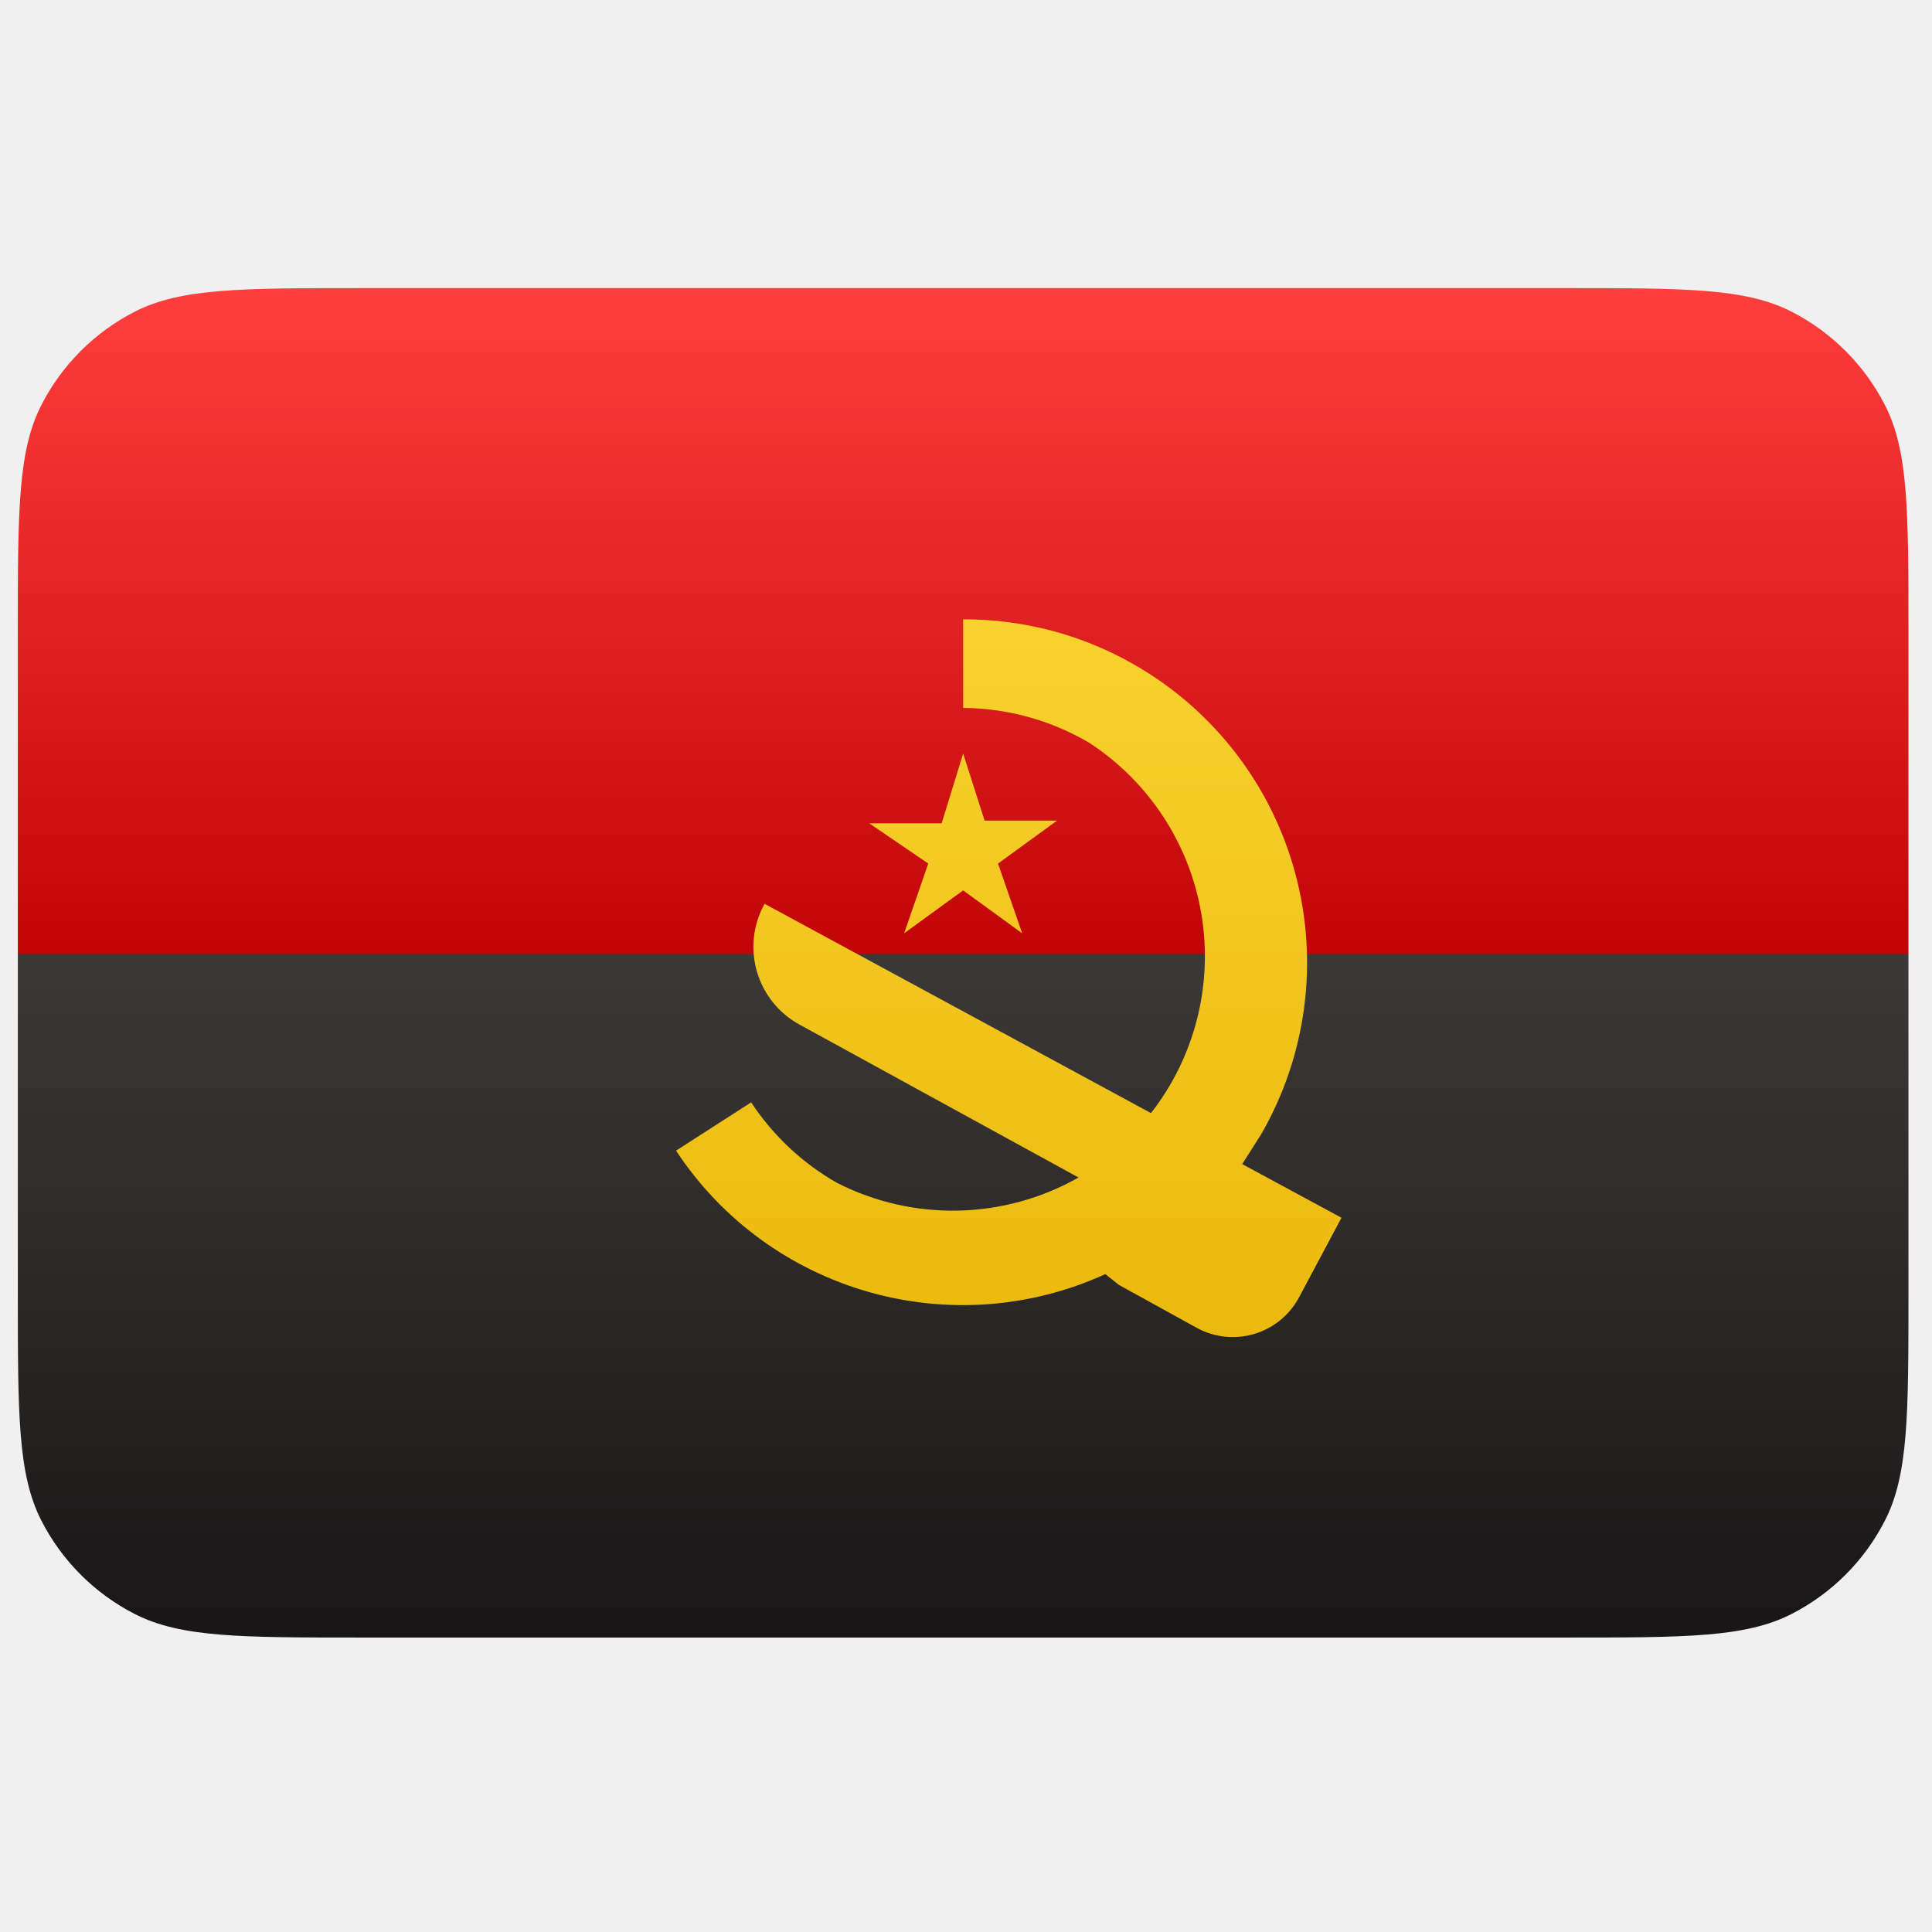
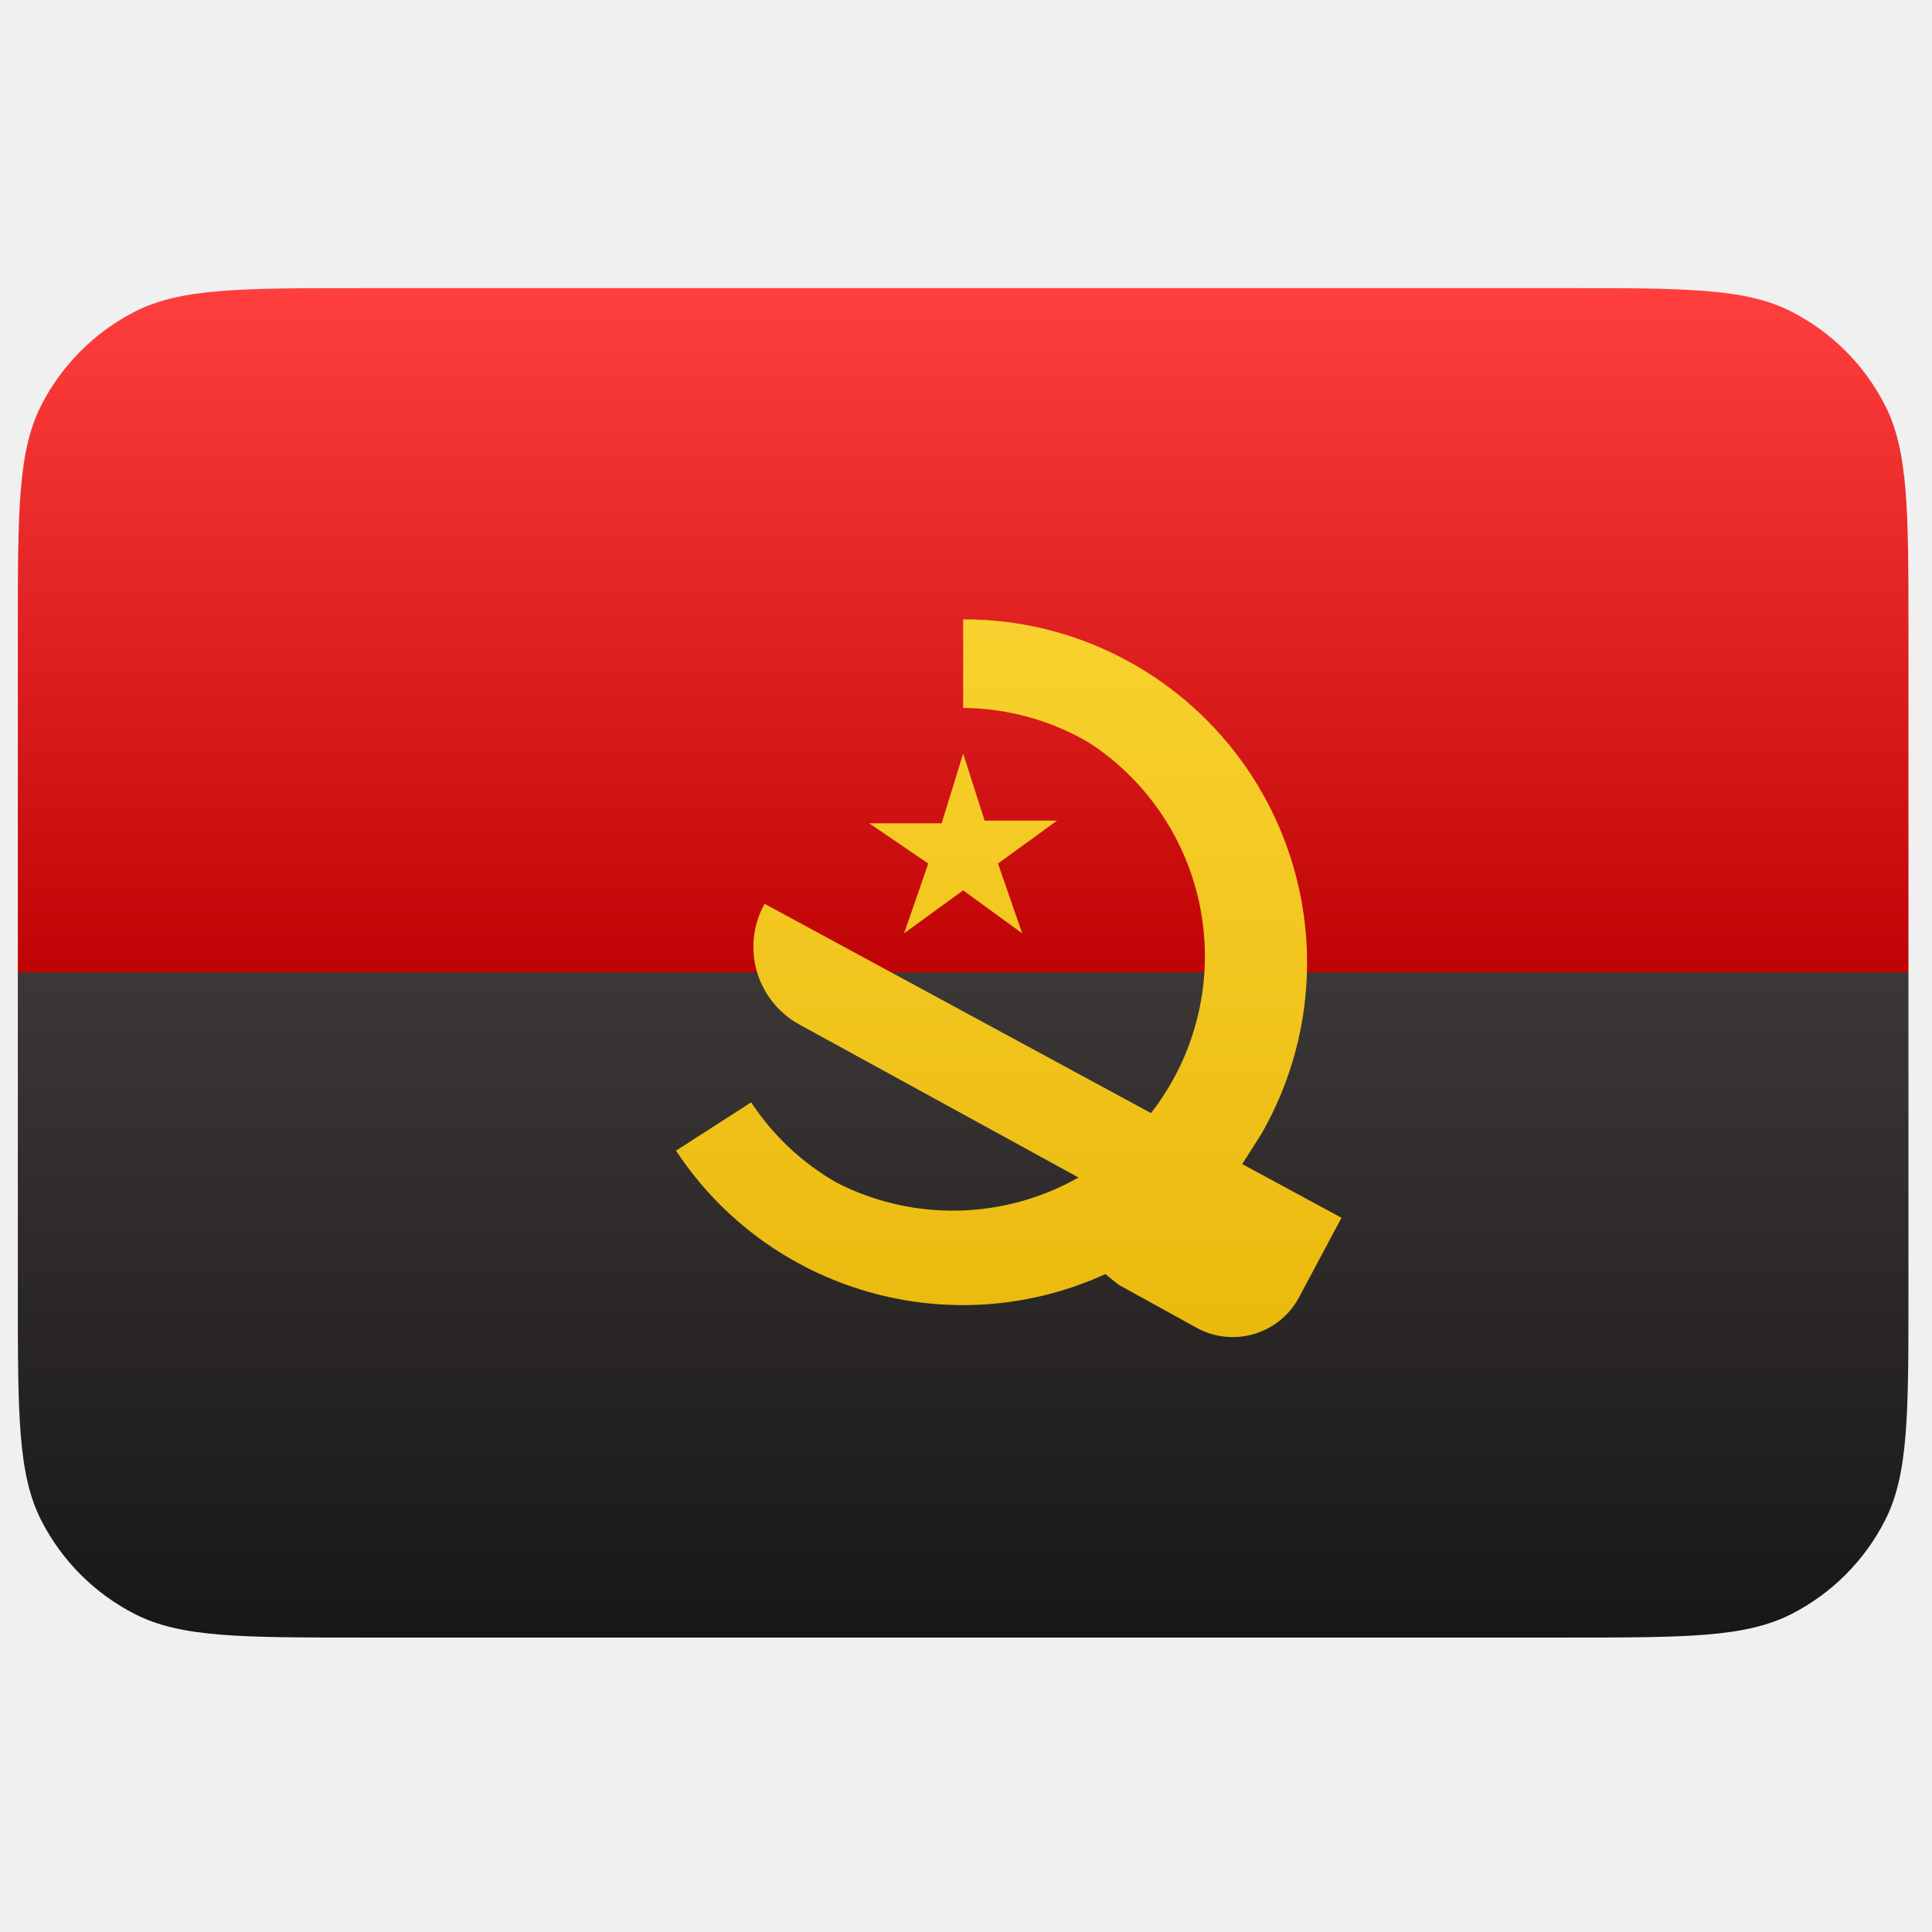
<svg xmlns="http://www.w3.org/2000/svg" viewBox="0 0 144 144" width="144" height="144">
  <defs>
    <mask id="ao-board" maskUnits="userSpaceOnUse" maskContentUnits="userSpaceOnUse" x="0" y="0" width="144" height="144" mask-type="alpha">
      <path d="M 116.645 21.474 c 8.961 0 13.441 0 16.864 1.744 a 16 16 0 0 1 6.992 6.992 c 1.744 3.423 1.744 7.903 1.744 16.864 L 142.245 96.453 c 0 8.961 0 13.441 -1.744 16.864 a 16 16 0 0 1 -6.992 6.992 c -3.423 1.744 -7.903 1.744 -16.864 1.744 L 26.929 122.053 c -8.961 0 -13.441 0 -16.864 -1.744 a 16 16 0 0 1 -6.992 -6.992 c -1.744 -3.423 -1.744 -7.903 -1.744 -16.864 L 1.329 47.075 c 0 -8.961 0 -13.441 1.744 -16.864 a 16 16 0 0 1 6.992 -6.992 c 3.423 -1.744 7.903 -1.744 16.864 -1.744 Z" fill="#FFFFFF" />
    </mask>
-     <linearGradient id="ao-red" x1="72" y1="21.474" x2="72" y2="71.764" gradientUnits="userSpaceOnUse">
+     <linearGradient id="ao-red" x1="72" y1="21.474" x2="72" y2="72.1" gradientUnits="userSpaceOnUse">
      <stop stop-color="#FF3F3E" />
      <stop offset="1" stop-color="#C00405" />
    </linearGradient>
    <linearGradient id="ao-black" x1="72" y1="71.764" x2="72" y2="122.053" gradientUnits="userSpaceOnUse">
      <stop stop-color="#3D3838" />
      <stop offset="1" stop-color="#181616" />
    </linearGradient>
    <linearGradient id="ao-emblem-gold" x1="72" y1="21.474" x2="72" y2="122.053" gradientUnits="userSpaceOnUse">
      <stop stop-color="#FFDD3D" />
      <stop offset="1" stop-color="#E5AF00" />
    </linearGradient>
  </defs>
  <g mask="url(#ao-board)">
-     <path d="M 1.329 21.474 h 140.916 v 50.289 h -140.916 Z" fill="url(#ao-red)" stroke="url(#ao-red)" stroke-width="0.6" stroke-linejoin="round" />
-     <path d="M 1.329 71.4 h 140.916 v 50.7 h -140.916 Z" fill="url(#ao-black)" stroke="url(#ao-black)" stroke-width="0.6" stroke-linejoin="round" />
+     <path d="M 1.329 21.474 h 140.916 v 100.578 h -140.916 Z" fill="url(#ao-black)" stroke="url(#ao-black)" stroke-width="0.6" stroke-linejoin="round" />
+     <path d="M 1.329 21.474 h 140.916 v 50.7 h -140.916 Z" fill="url(#ao-red)" stroke="url(#ao-red)" stroke-width="0.6" stroke-linejoin="round" />
    <path d="M 71.787,46.164 l 0,6.6 a 18.8,18.8 0 0,1 9.4,2.6 a 19,19 0 0,1 4.6,27.6 l -28.8,-15.6 a 6.6,6.6 0 0,0 2.6,9 l 20.8,11.4 a 19,19 0 0,1 -18,0.4 a 18.8,18.8 0 0,1 -6.4,-6 l -5.6,3.6 a 25.6,25.6 0 0,0 32,9.2 l 1,0.8 l 5.8,3.2 a 5.6,5.6 0 0,0 7.6,-2.2 l 3.2,-6 l -7.4,-4 l 1.4,-2.2 a 25.6,25.6 0 0,0 -9.4,-35 a 25.4,25.4 0 0,0 -12.8,-3.4 m 0,10 l -1.6,5.2 l -5.4,0 l 4.4,3 l -1.8,5.2 l 4.4,-3.2 l 4.4,3.2 l -1.8,-5.2 l 4.4,-3.2 l -5.4,0 z" fill="url(#ao-emblem-gold)" />
  </g>
</svg>
